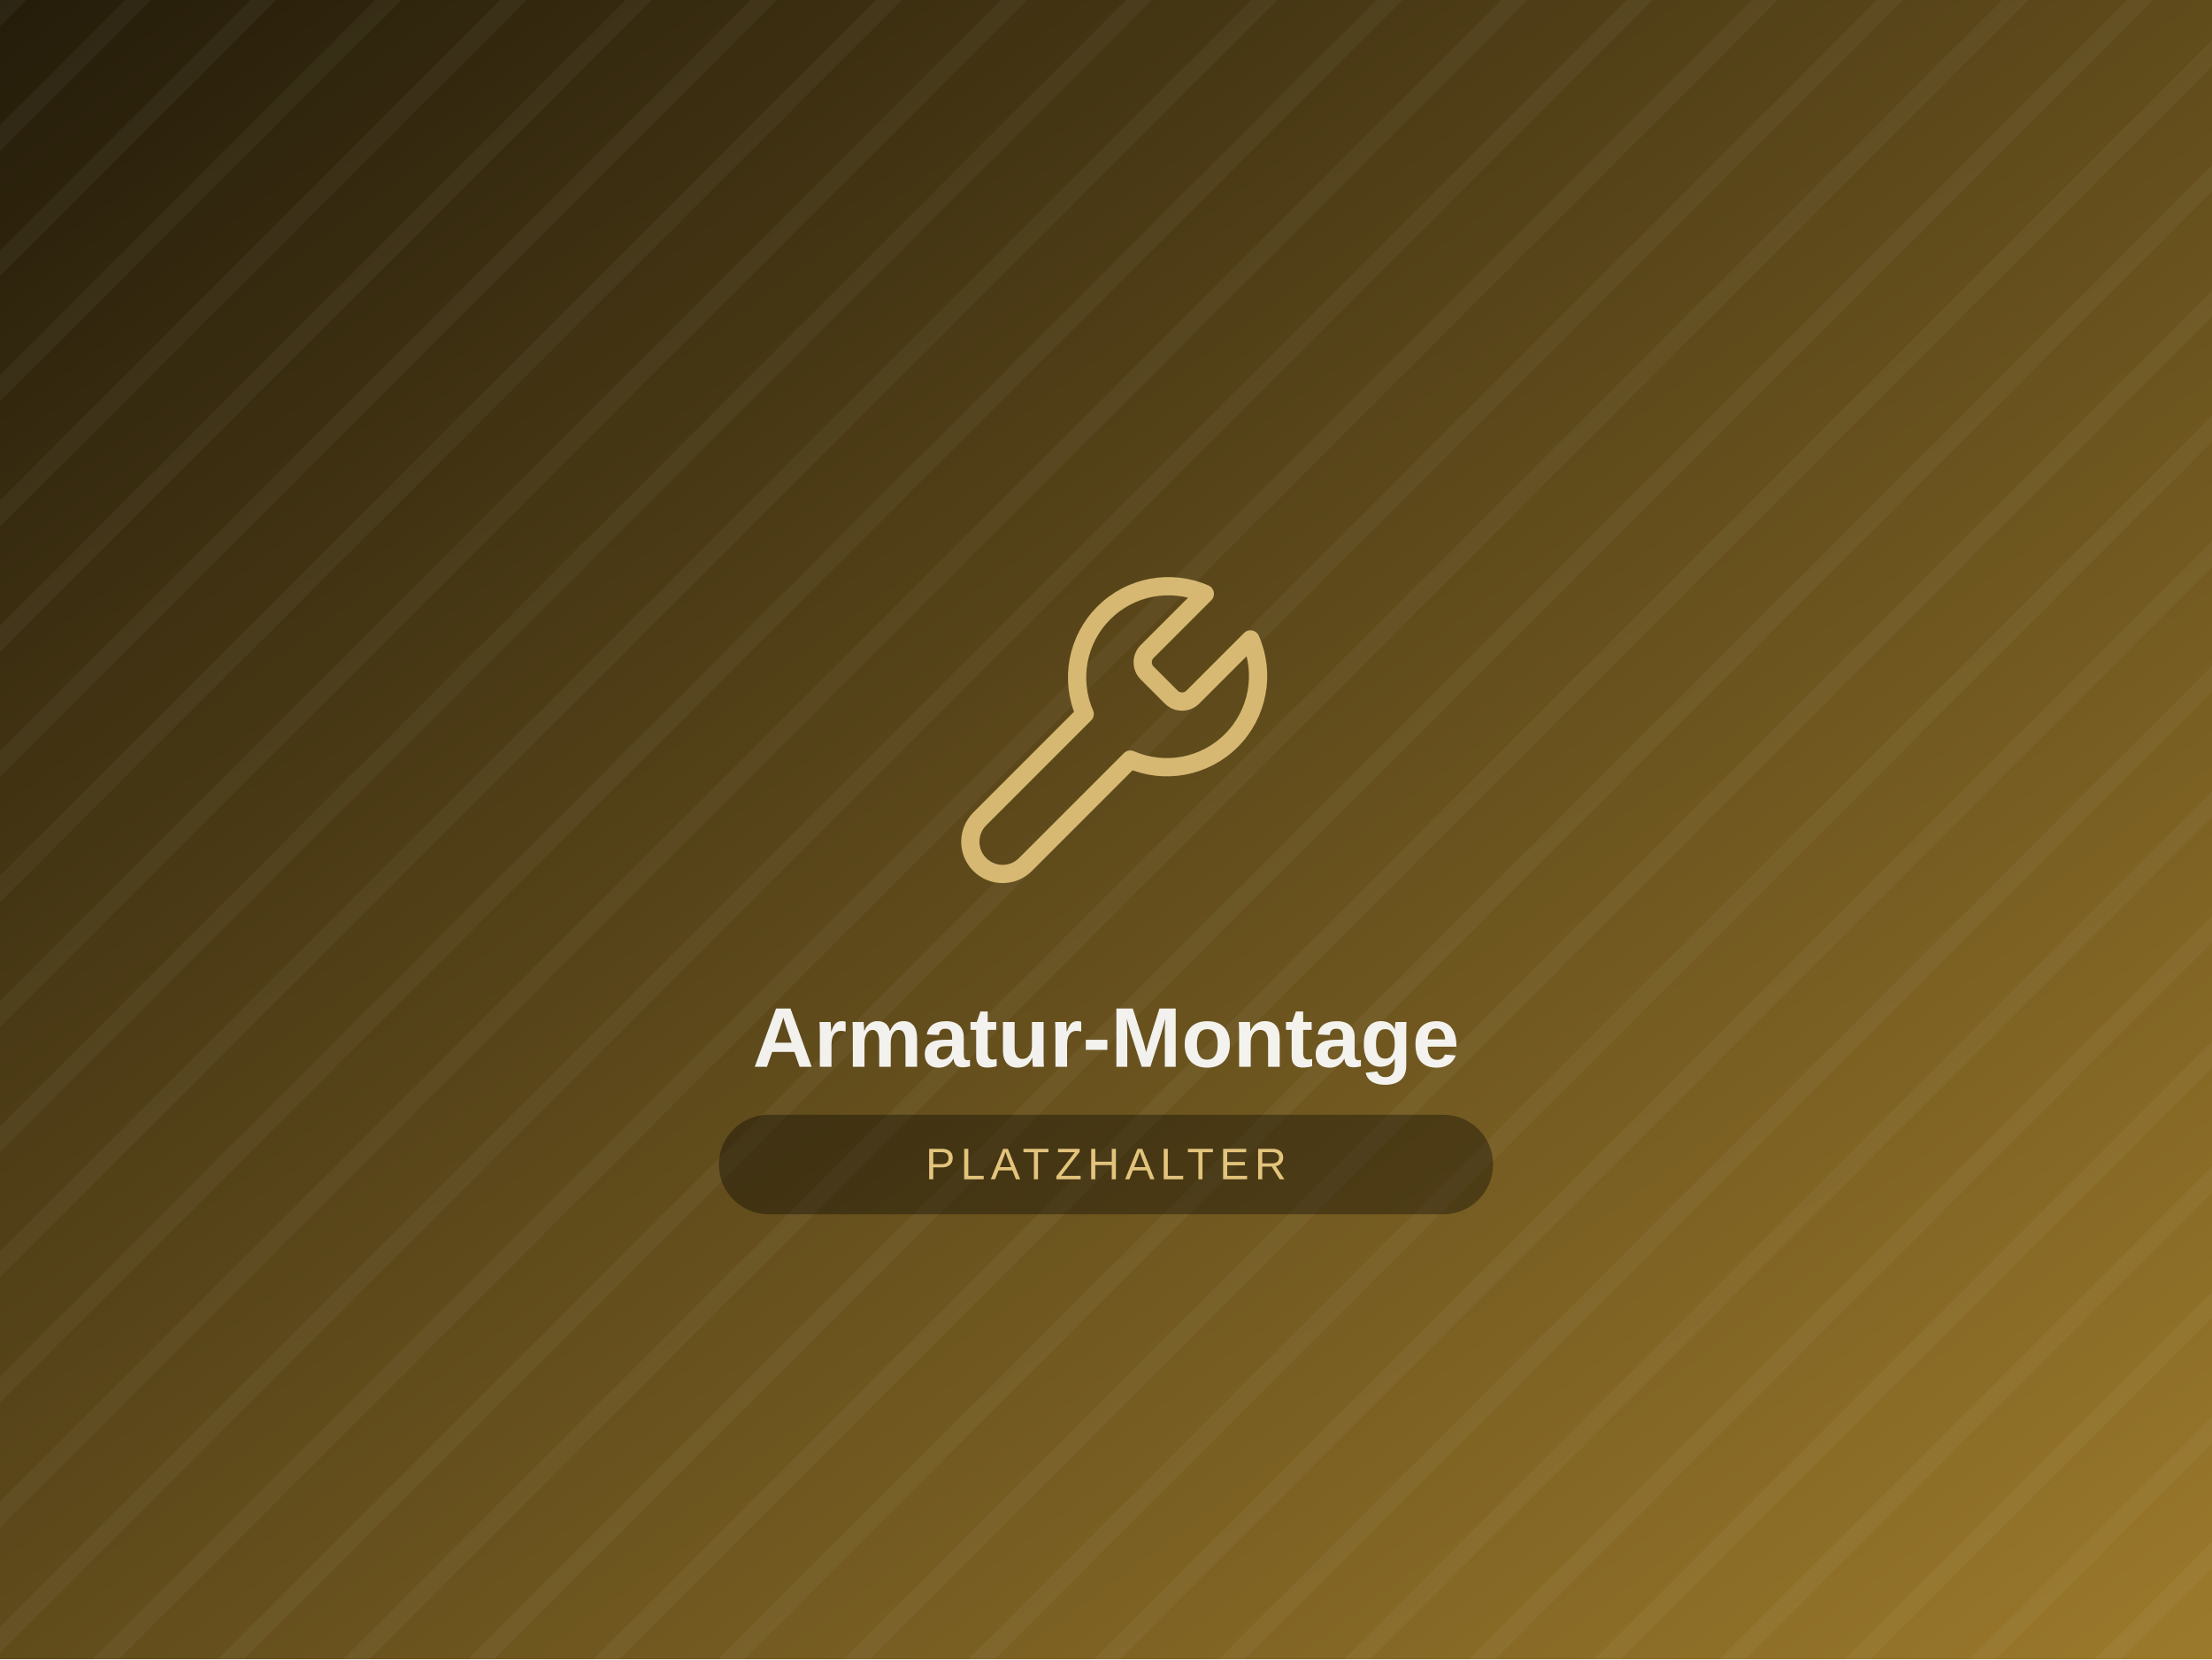
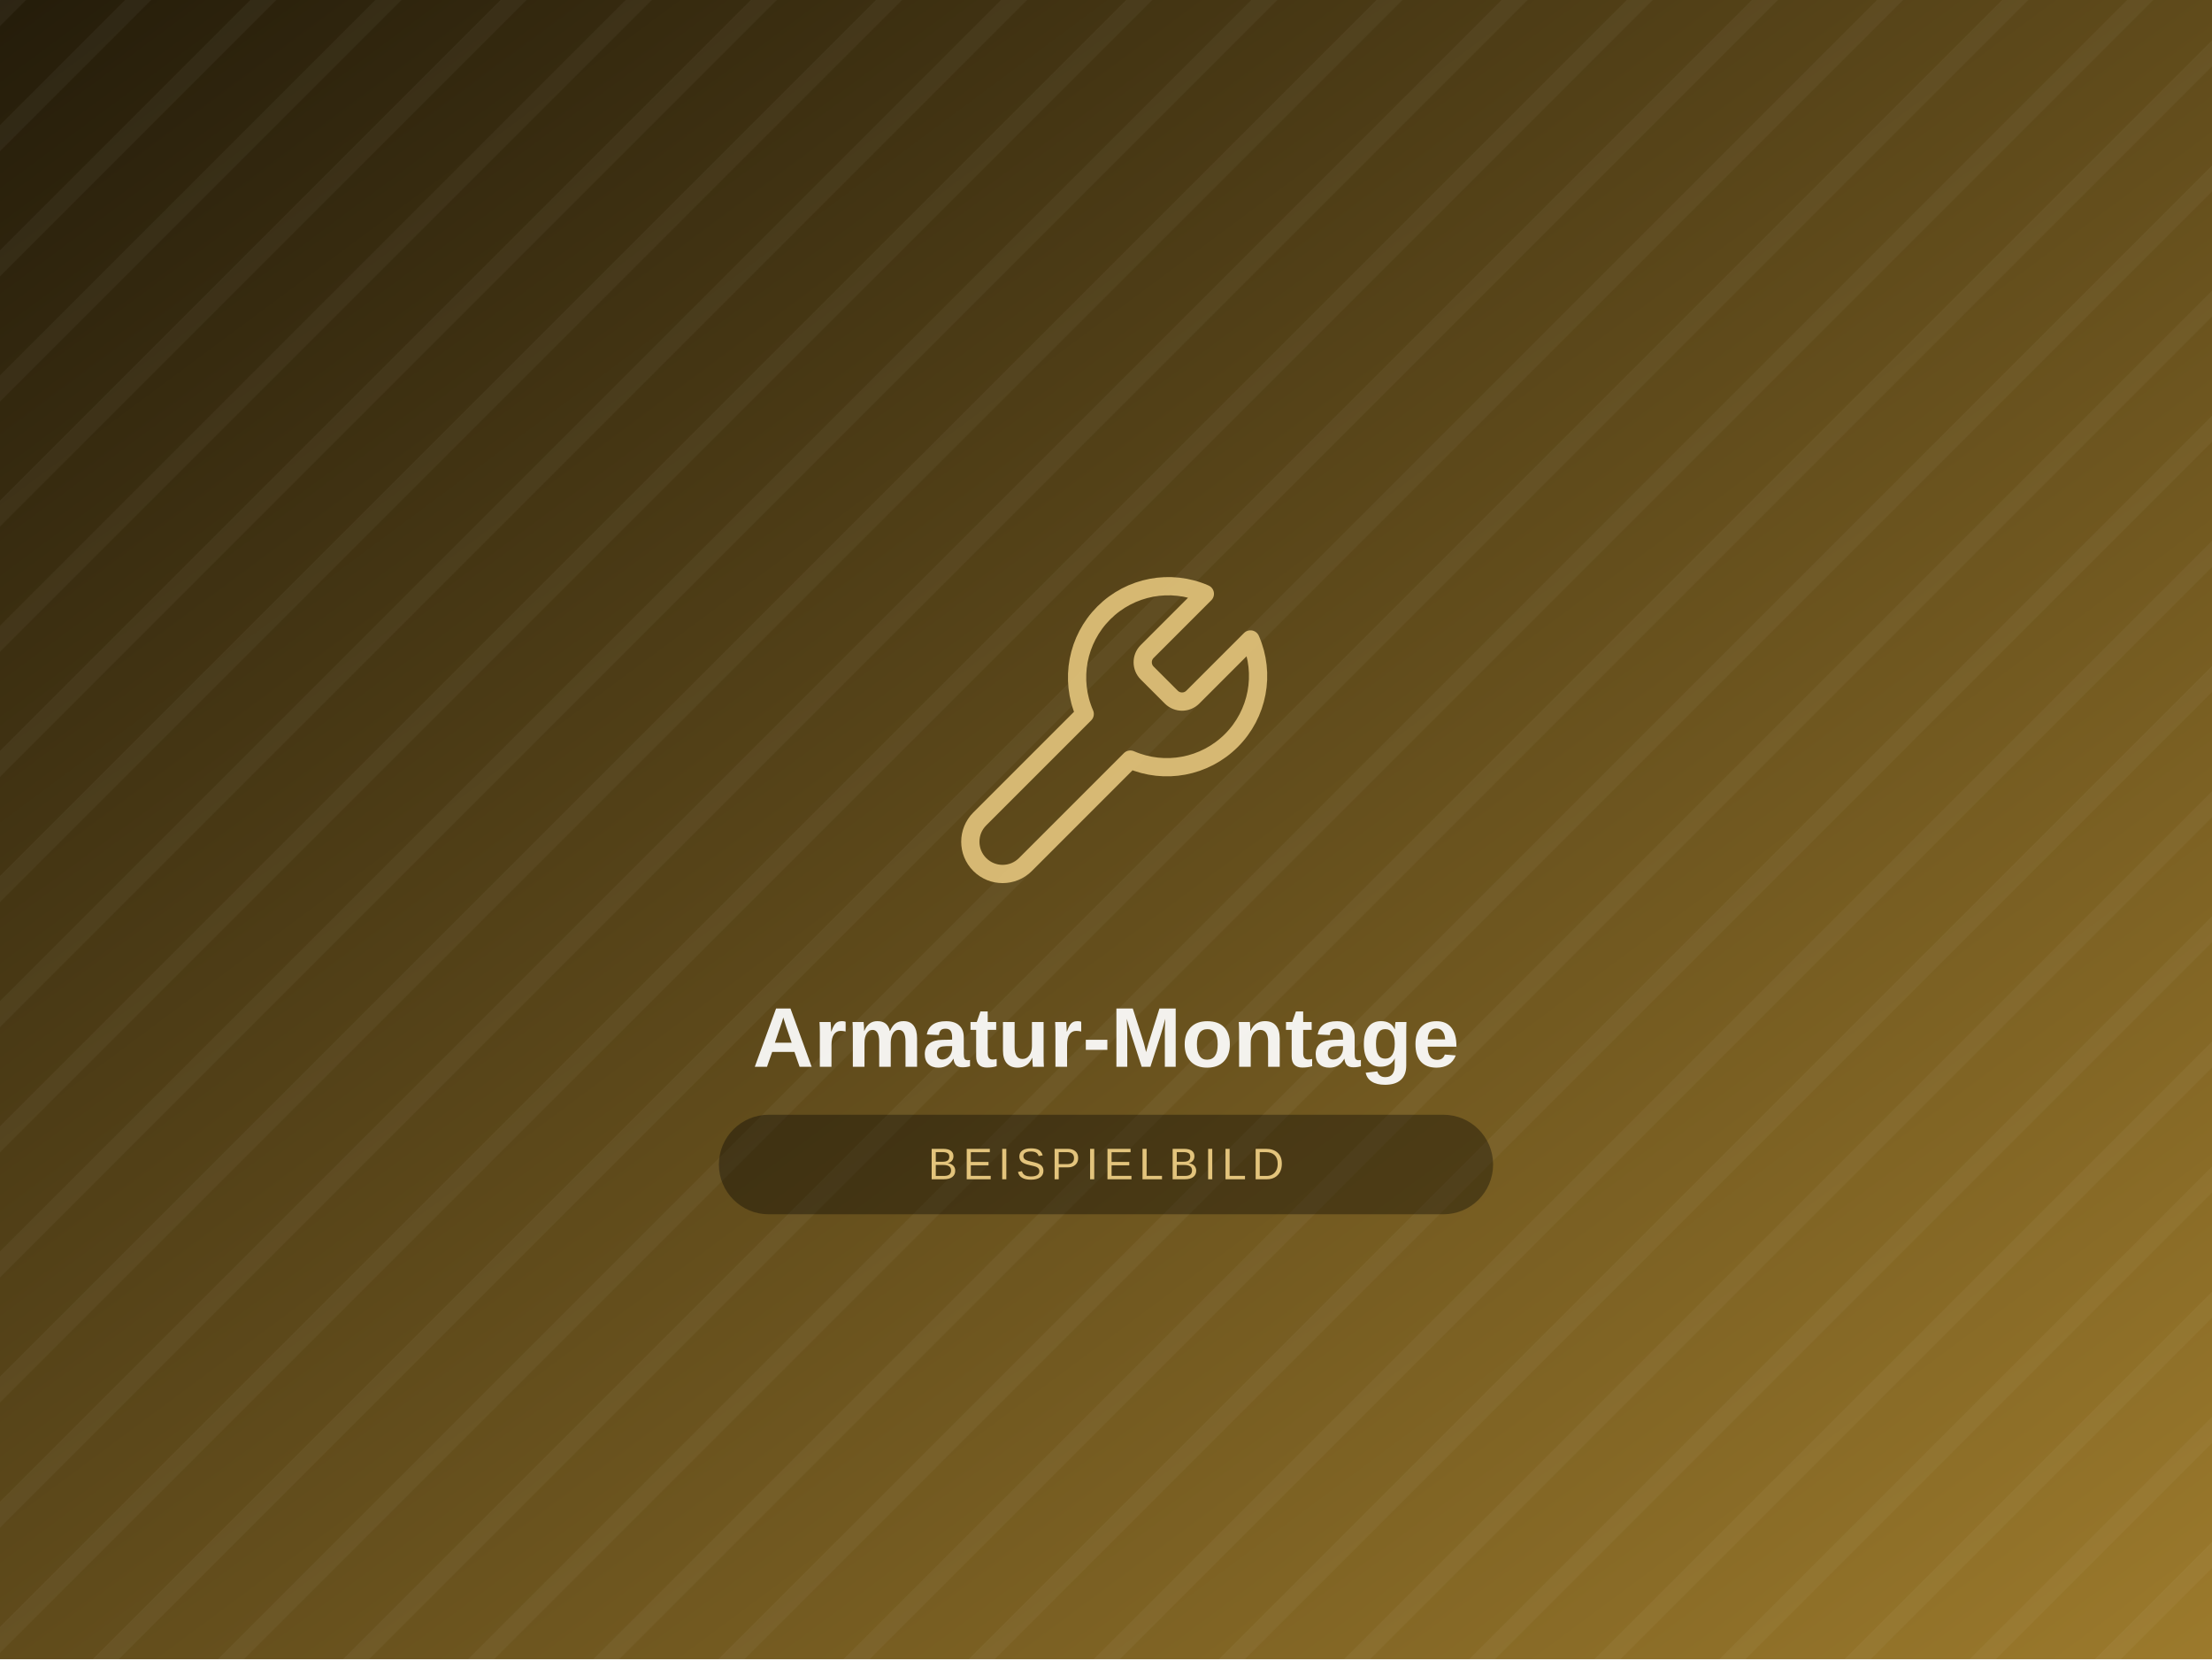
<svg xmlns="http://www.w3.org/2000/svg" viewBox="0 0 1200 900" width="1200" height="900">
  <defs>
    <linearGradient id="bg" x1="0" y1="0" x2="1" y2="1">
      <stop offset="0" stop-color="#241c0a" />
      <stop offset="1" stop-color="#9c7a2c" />
    </linearGradient>
    <pattern id="p" width="48" height="48" patternUnits="userSpaceOnUse" patternTransform="rotate(45)">
      <rect width="48" height="48" fill="none" />
      <line x1="0" y1="0" x2="0" y2="48" stroke="#ffffff" stroke-opacity="0.04" stroke-width="20" />
    </pattern>
  </defs>
  <rect width="1200" height="900" fill="url(#bg)" />
  <rect width="1200" height="900" fill="url(#p)" />
  <g transform="translate(501.0 301.5) scale(8.25)" fill="none" stroke="#e3c47c" stroke-width="1.2" stroke-linecap="round" stroke-linejoin="round" opacity="0.9">
    <path d="M14.7 6.3a1 1 0 000 1.4l1.6 1.6a1 1 0 001.4 0l3.8-3.8a6 6 0 01-7.9 7.9l-6.9 6.9a2.1 2.1 0 01-3-3l6.9-6.9a6 6 0 017.9-7.9z" />
  </g>
  <text x="600.0" y="578.7" text-anchor="middle" font-family="Arial, Helvetica, sans-serif" font-size="46" font-weight="700" fill="#ffffff" fill-opacity="0.92">Armatur-Montage</text>
  <rect x="390.0" y="604.7" width="420" height="54" rx="27" fill="#000" fill-opacity="0.35" />
-   <text x="600.0" y="639.7" text-anchor="middle" font-family="Arial, Helvetica, sans-serif" font-size="24" letter-spacing="3" fill="#e3c47c">PLATZHALTER</text>
+   <text x="600.0" y="639.7" text-anchor="middle" font-family="Arial, Helvetica, sans-serif" font-size="24" letter-spacing="3" fill="#e3c47c">BEISPIELBILD</text>
</svg>
